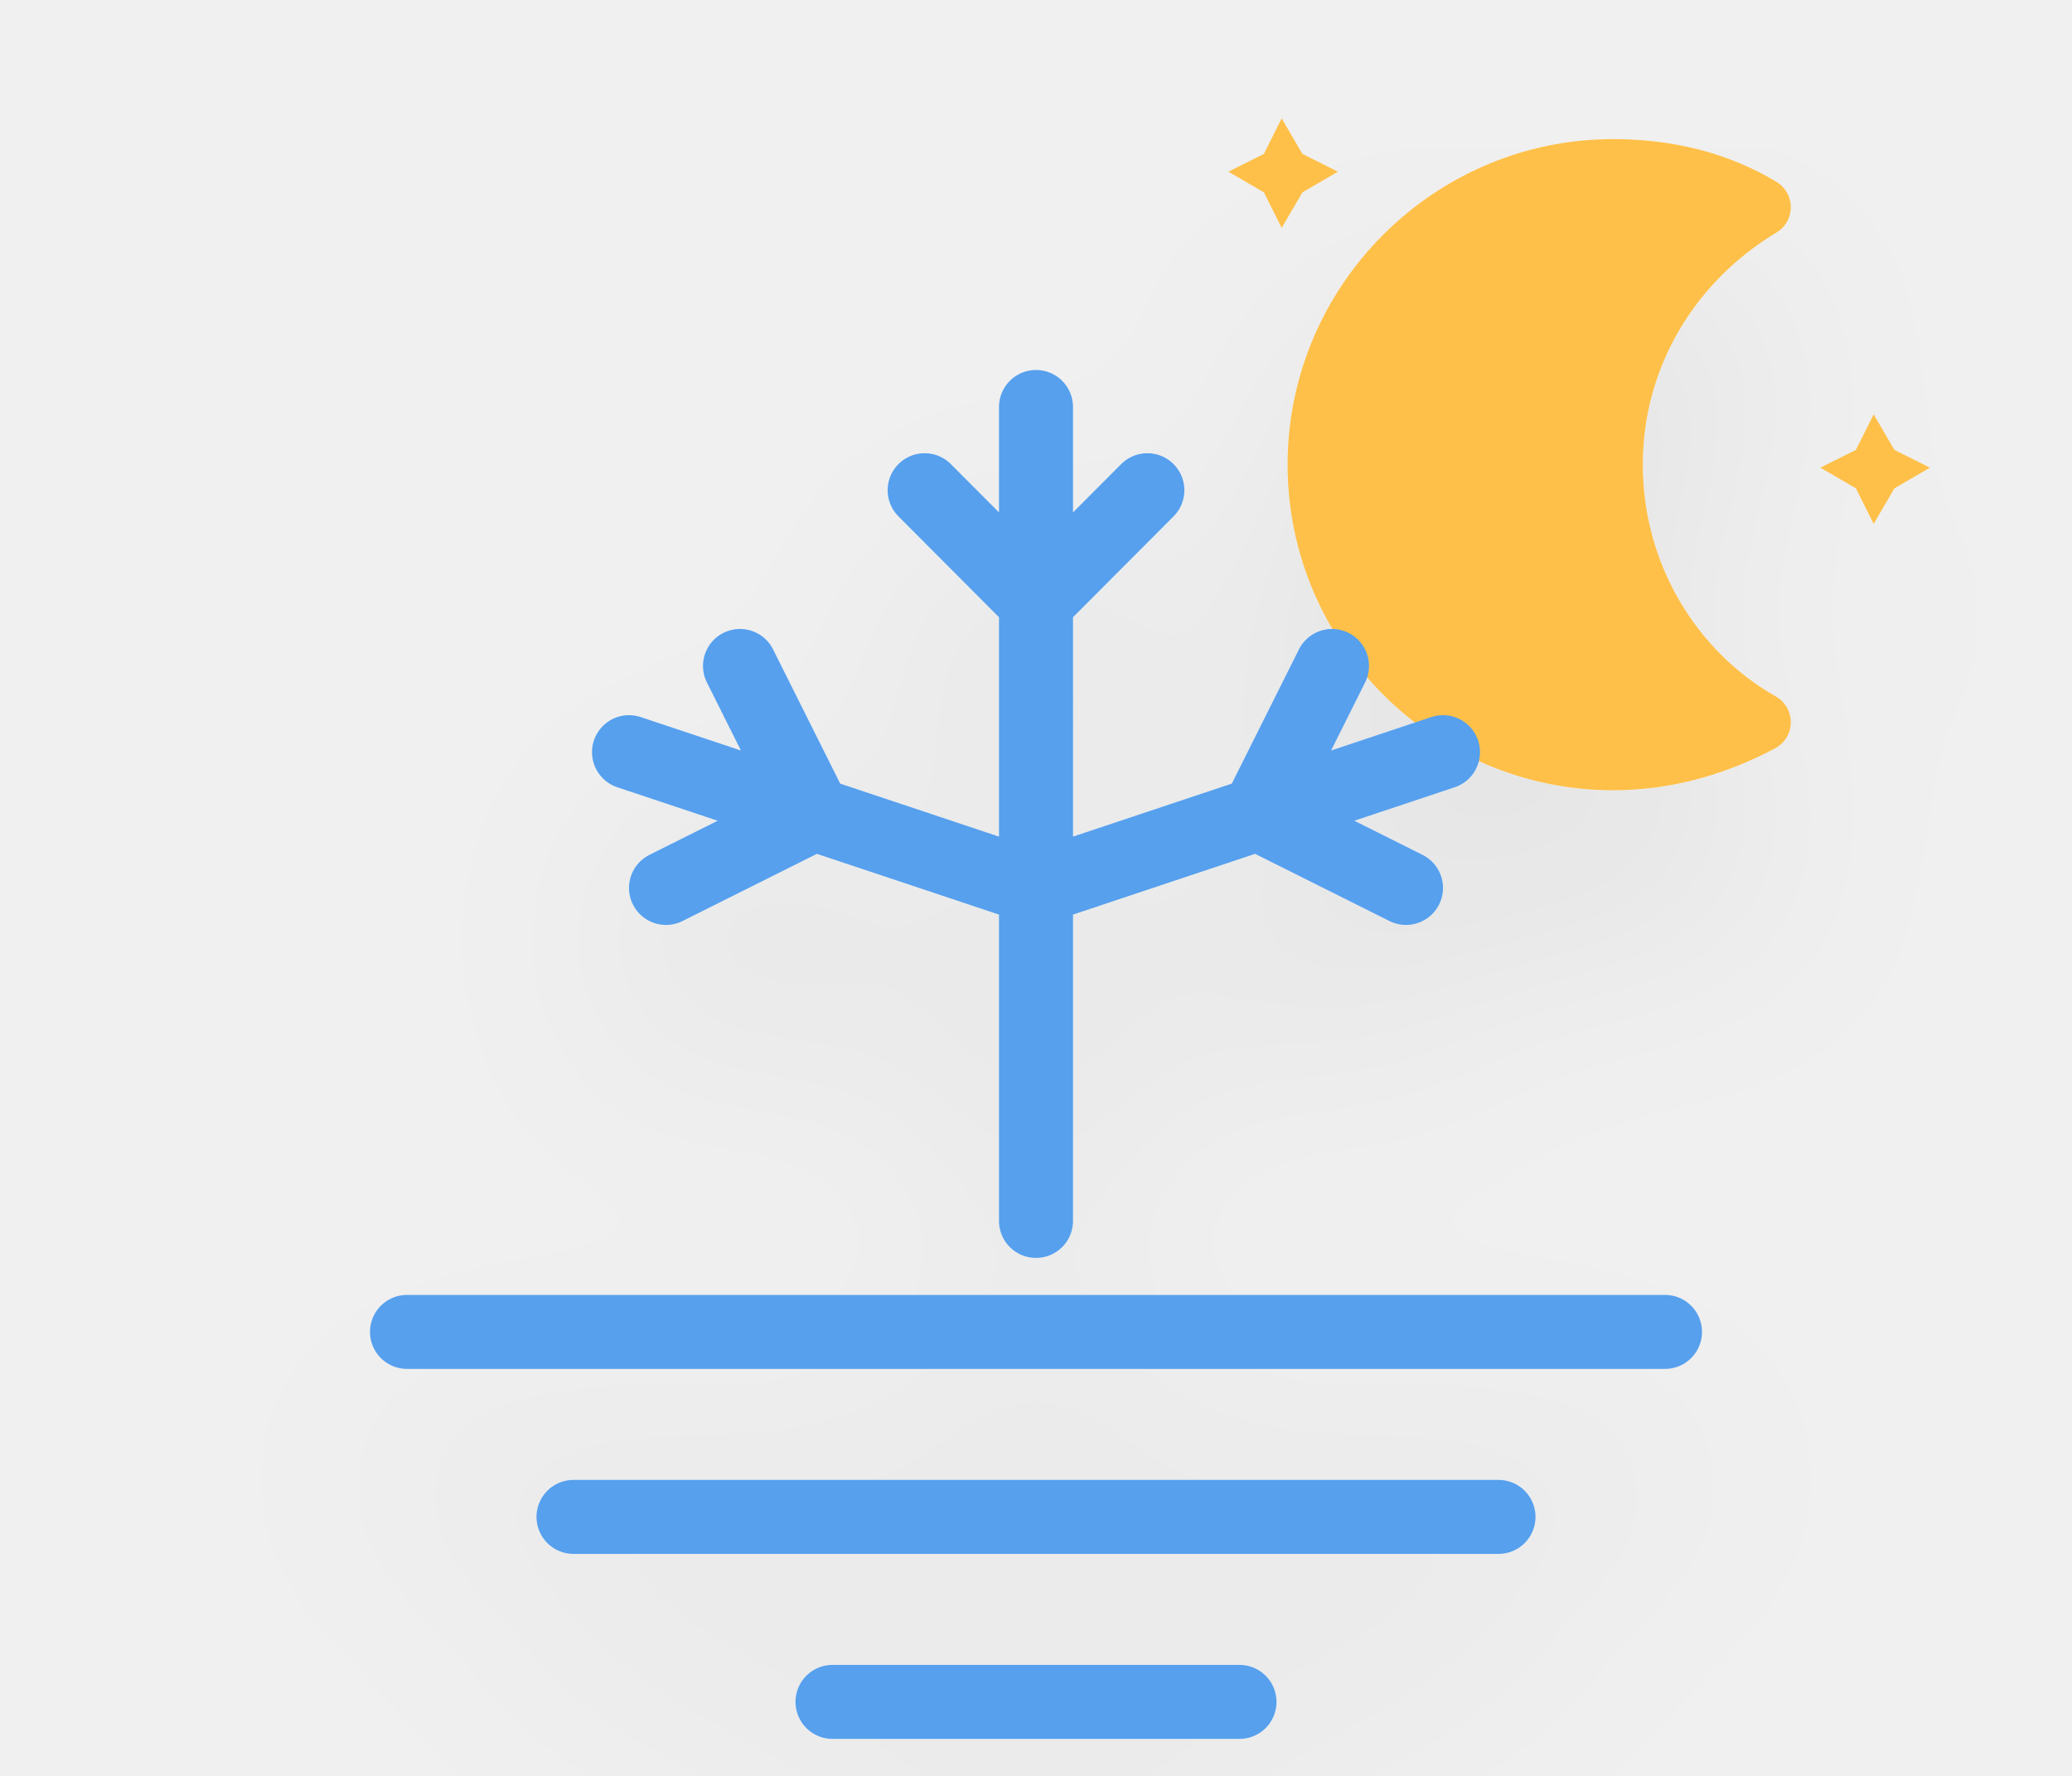
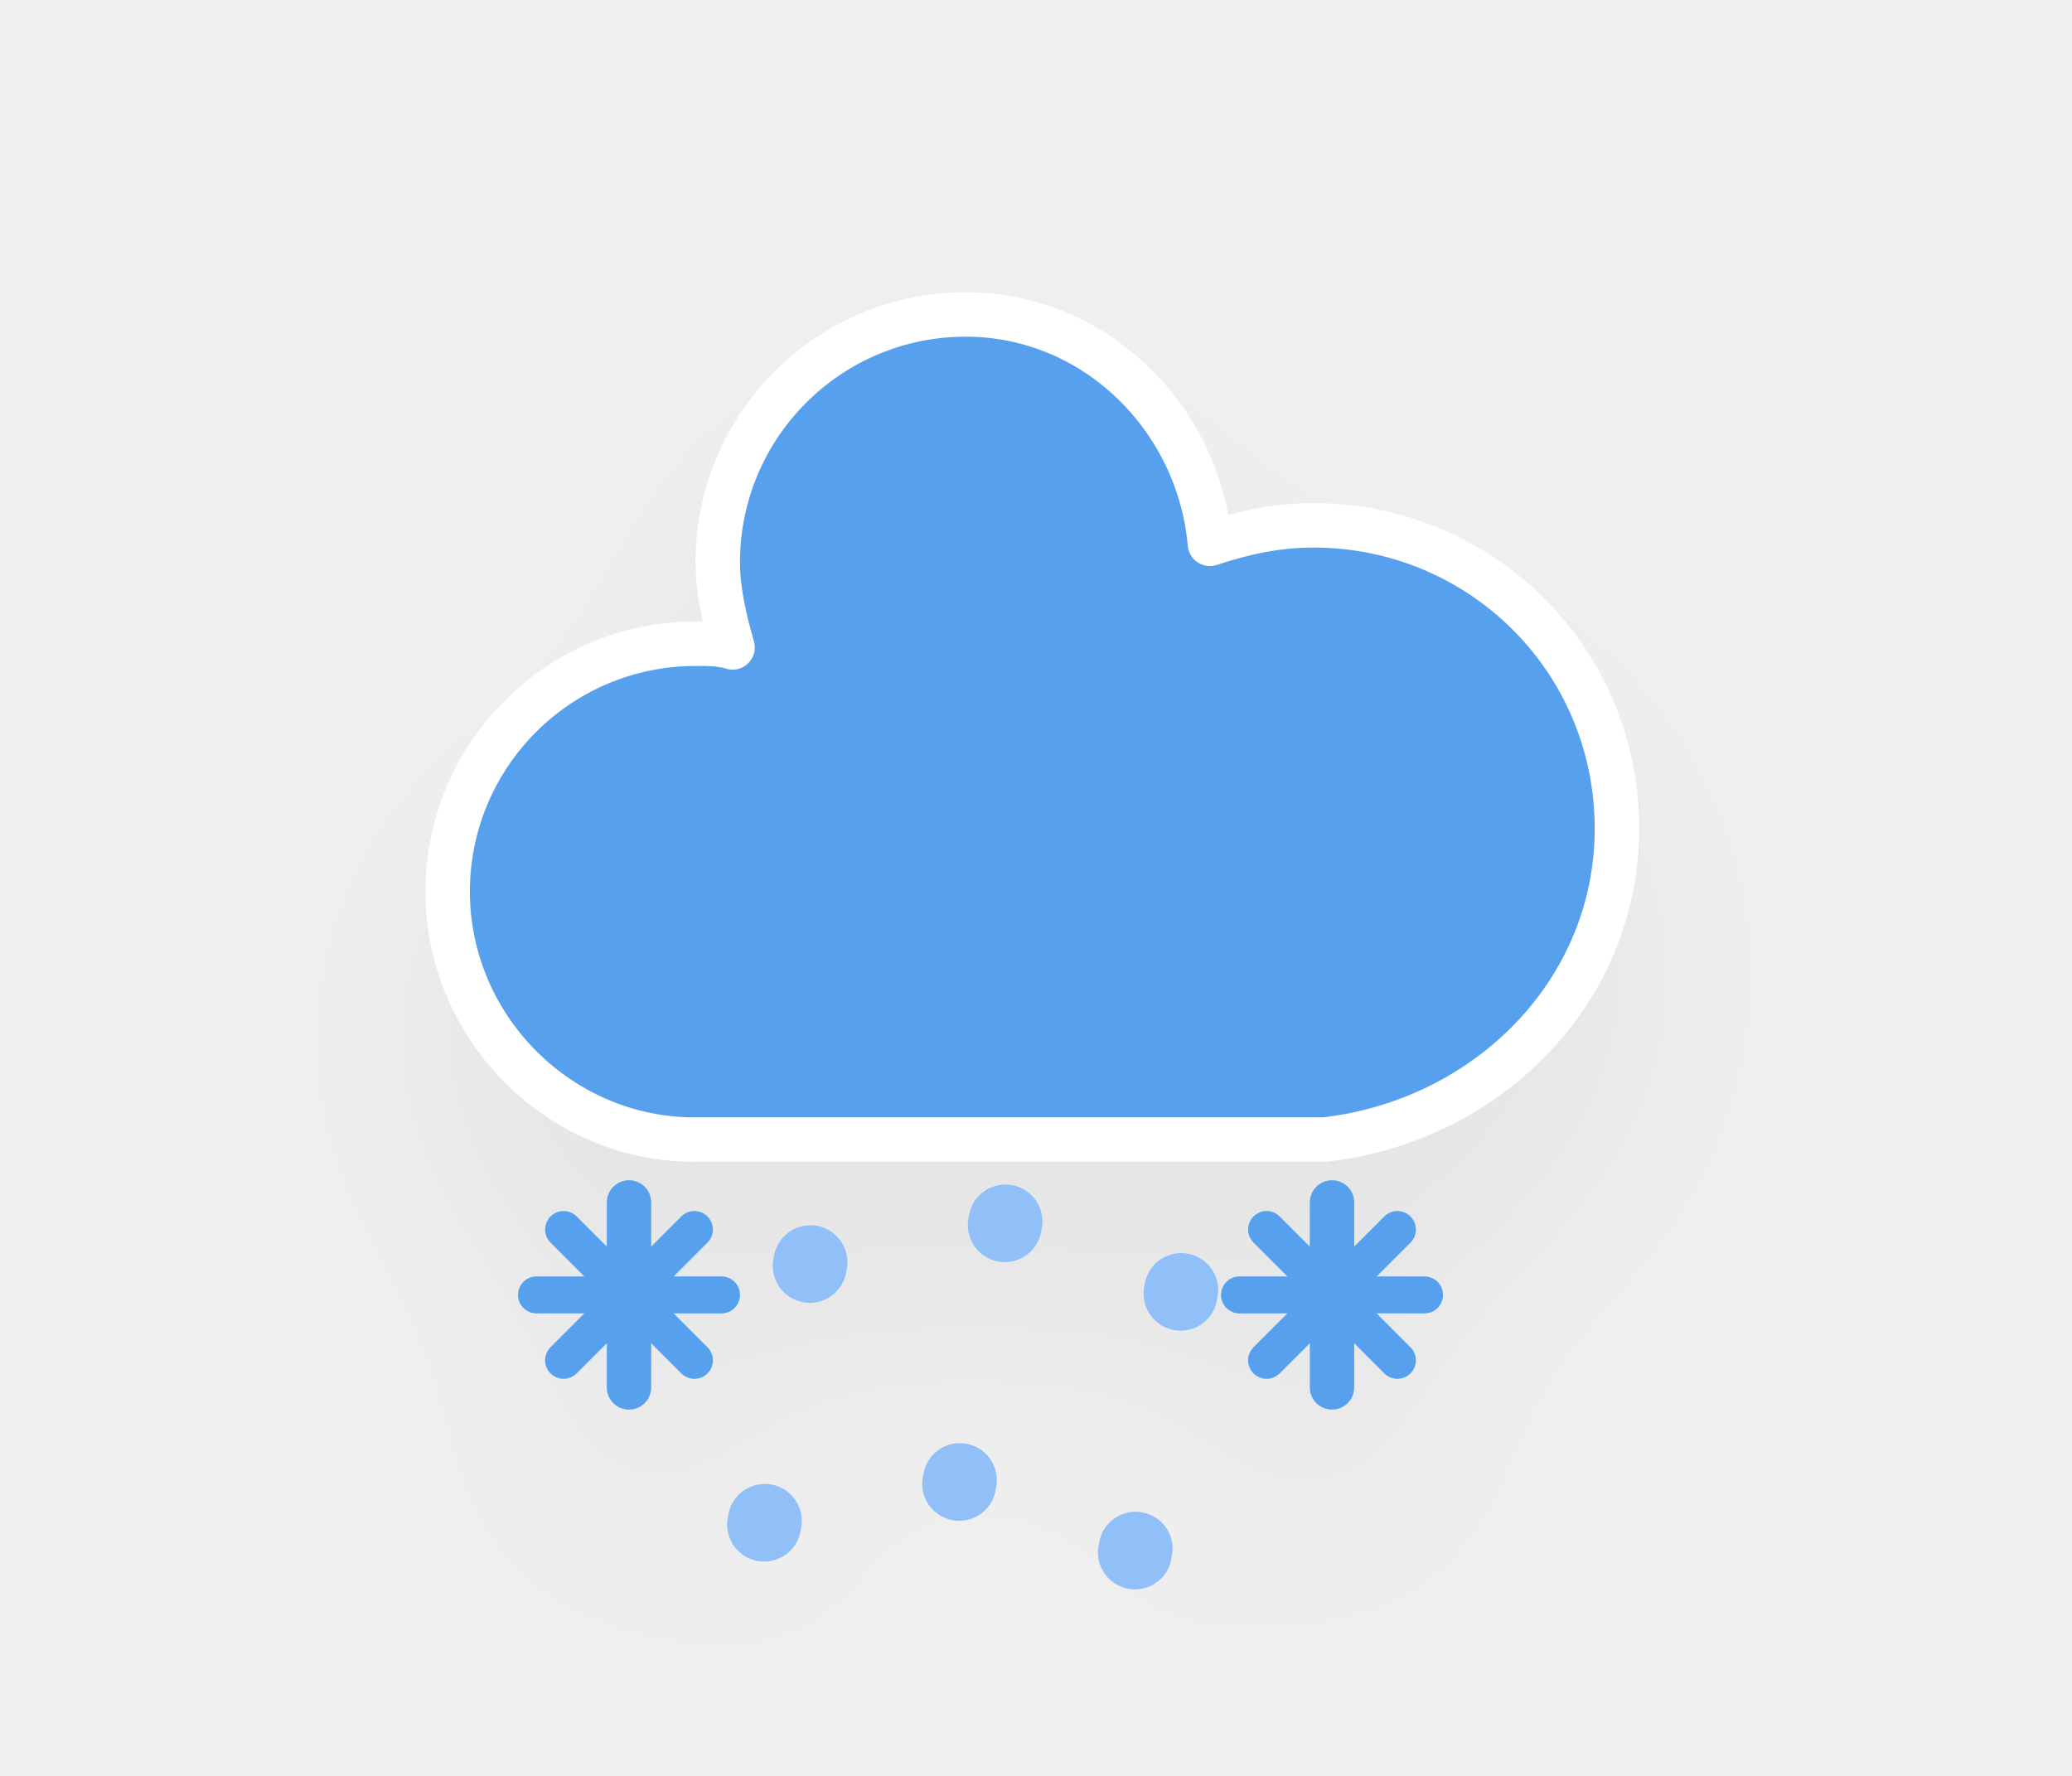
<svg xmlns="http://www.w3.org/2000/svg" width="56" height="48" version="1.1">
  <defs>
-     <filter id="blur" x="-.207" y="-.211" width="1.403" height="1.5">
+     <filter id="blur" x="-.247" y="-.228" width="1.494" height="1.576">
      <feGaussianBlur in="SourceAlpha" stdDeviation="3" />
      <feOffset dx="0" dy="4" result="offsetblur" />
      <feComponentTransfer>
        <feFuncA slope="0.05" type="linear" />
      </feComponentTransfer>
      <feMerge>
        <feMergeNode />
        <feMergeNode in="SourceGraphic" />
      </feMerge>
    </filter>
    <style type="text/css">
      
      /*
- ** MOON
+ ** RAIN
*/
-       @keyframes am-weather-moon {
+       @keyframes am-weather-rain {
        0% {
-           -webkit-transform: rotate(0deg);
-           -moz-transform: rotate(0deg);
-           -ms-transform: rotate(0deg);
-           transform: rotate(0deg);
+           stroke-dashoffset: 0;
+         }
+ 
+         100% {
+           stroke-dashoffset: -100;
+         }
+       }
+ 
+       .am-weather-rain-1 {
+         -webkit-animation-name: am-weather-rain;
+         -moz-animation-name: am-weather-rain;
+         -ms-animation-name: am-weather-rain;
+         animation-name: am-weather-rain;
+         -webkit-animation-duration: 8s;
+         -moz-animation-duration: 8s;
+         -ms-animation-duration: 8s;
+         animation-duration: 8s;
+         -webkit-animation-timing-function: linear;
+         -moz-animation-timing-function: linear;
+         -ms-animation-timing-function: linear;
+         animation-timing-function: linear;
+         -webkit-animation-iteration-count: infinite;
+         -moz-animation-iteration-count: infinite;
+         -ms-animation-iteration-count: infinite;
+         animation-iteration-count: infinite;
+       }
+ 
+       .am-weather-rain-2 {
+         -webkit-animation-name: am-weather-rain;
+         -moz-animation-name: am-weather-rain;
+         -ms-animation-name: am-weather-rain;
+         animation-name: am-weather-rain;
+         -webkit-animation-delay: 0.25s;
+         -moz-animation-delay: 0.25s;
+         -ms-animation-delay: 0.25s;
+         animation-delay: 0.25s;
+         -webkit-animation-duration: 8s;
+         -moz-animation-duration: 8s;
+         -ms-animation-duration: 8s;
+         animation-duration: 8s;
+         -webkit-animation-timing-function: linear;
+         -moz-animation-timing-function: linear;
+         -ms-animation-timing-function: linear;
+         animation-timing-function: linear;
+         -webkit-animation-iteration-count: infinite;
+         -moz-animation-iteration-count: infinite;
+         -ms-animation-iteration-count: infinite;
+         animation-iteration-count: infinite;
+       }
+ 
+       /*
+ ** SNOW
+ */
+       @keyframes am-weather-snow {
+         0% {
+           -webkit-transform: translateX(0) translateY(0);
+           -moz-transform: translateX(0) translateY(0);
+           -ms-transform: translateX(0) translateY(0);
+           transform: translateX(0) translateY(0);
+         }
+ 
+         33.33% {
+           -webkit-transform: translateX(-1.2px) translateY(2px);
+           -moz-transform: translateX(-1.2px) translateY(2px);
+           -ms-transform: translateX(-1.2px) translateY(2px);
+           transform: translateX(-1.2px) translateY(2px);
+         }
+ 
+         66.66% {
+           -webkit-transform: translateX(1.4px) translateY(4px);
+           -moz-transform: translateX(1.4px) translateY(4px);
+           -ms-transform: translateX(1.4px) translateY(4px);
+           transform: translateX(1.4px) translateY(4px);
+           opacity: 1;
+         }
+ 
+         100% {
+           -webkit-transform: translateX(-1.6px) translateY(6px);
+           -moz-transform: translateX(-1.6px) translateY(6px);
+           -ms-transform: translateX(-1.6px) translateY(6px);
+           transform: translateX(-1.6px) translateY(6px);
+           opacity: 0;
+         }
+       }
+ 
+       .am-weather-snow-1 {
+         -webkit-animation-name: am-weather-snow;
+         -moz-animation-name: am-weather-snow;
+         -ms-animation-name: am-weather-snow;
+         animation-name: am-weather-snow;
+         -webkit-animation-duration: 2s;
+         -moz-animation-duration: 2s;
+         -ms-animation-duration: 2s;
+         animation-duration: 2s;
+         -webkit-animation-timing-function: linear;
+         -moz-animation-timing-function: linear;
+         -ms-animation-timing-function: linear;
+         animation-timing-function: linear;
+         -webkit-animation-iteration-count: infinite;
+         -moz-animation-iteration-count: infinite;
+         -ms-animation-iteration-count: infinite;
+         animation-iteration-count: infinite;
+       }
+ 
+       .am-weather-snow-2 {
+         -webkit-animation-name: am-weather-snow;
+         -moz-animation-name: am-weather-snow;
+         -ms-animation-name: am-weather-snow;
+         animation-name: am-weather-snow;
+         -webkit-animation-delay: 1.2s;
+         -moz-animation-delay: 1.2s;
+         -ms-animation-delay: 1.2s;
+         animation-delay: 1.2s;
+         -webkit-animation-duration: 2s;
+         -moz-animation-duration: 2s;
+         -ms-animation-duration: 2s;
+         animation-duration: 2s;
+         -webkit-animation-timing-function: linear;
+         -moz-animation-timing-function: linear;
+         -ms-animation-timing-function: linear;
+         animation-timing-function: linear;
+         -webkit-animation-iteration-count: infinite;
+         -moz-animation-iteration-count: infinite;
+         -ms-animation-iteration-count: infinite;
+         animation-iteration-count: infinite;
+       }
+ 
+       /*
+ ** CLOUDS
+ */
+       @keyframes am-weather-cloud-2 {
+         0% {
+           -webkit-transform: translate(0px, 0px);
+           -moz-transform: translate(0px, 0px);
+           -ms-transform: translate(0px, 0px);
+           transform: translate(0px, 0px);
        }

        50% {
-           -webkit-transform: rotate(15deg);
-           -moz-transform: rotate(15deg);
-           -ms-transform: rotate(15deg);
-           transform: rotate(15deg);
+           -webkit-transform: translate(2px, 0px);
+           -moz-transform: translate(2px, 0px);
+           -ms-transform: translate(2px, 0px);
+           transform: translate(2px, 0px);
        }

        100% {
-           -webkit-transform: rotate(0deg);
-           -moz-transform: rotate(0deg);
-           -ms-transform: rotate(0deg);
-           transform: rotate(0deg);
-         }
-       }
- 
-       .am-weather-moon {
-         -webkit-animation-name: am-weather-moon;
-         -moz-animation-name: am-weather-moon;
-         -ms-animation-name: am-weather-moon;
-         animation-name: am-weather-moon;
-         -webkit-animation-duration: 6s;
-         -moz-animation-duration: 6s;
-         -ms-animation-duration: 6s;
-         animation-duration: 6s;
-         -webkit-animation-timing-function: linear;
-         -moz-animation-timing-function: linear;
-         -ms-animation-timing-function: linear;
-         animation-timing-function: linear;
-         -webkit-animation-iteration-count: infinite;
-         -moz-animation-iteration-count: infinite;
-         -ms-animation-iteration-count: infinite;
-         animation-iteration-count: infinite;
-         -webkit-transform-origin: 12.5px 15.15px 0;
-         /* TODO FF CENTER ISSUE */
-         -moz-transform-origin: 12.5px 15.15px 0;
-         /* TODO FF CENTER ISSUE */
-         -ms-transform-origin: 12.5px 15.15px 0;
-         /* TODO FF CENTER ISSUE */
-         transform-origin: 12.5px 15.15px 0;
-         /* TODO FF CENTER ISSUE */
-       }
- 
-       @keyframes am-weather-moon-star-1 {
-         0% {
-           opacity: 0;
-         }
- 
-         100% {
-           opacity: 1;
-         }
-       }
- 
-       .am-weather-moon-star-1 {
-         -webkit-animation-name: am-weather-moon-star-1;
-         -moz-animation-name: am-weather-moon-star-1;
-         -ms-animation-name: am-weather-moon-star-1;
-         animation-name: am-weather-moon-star-1;
-         -webkit-animation-delay: 3s;
-         -moz-animation-delay: 3s;
-         -ms-animation-delay: 3s;
-         animation-delay: 3s;
-         -webkit-animation-duration: 5s;
-         -moz-animation-duration: 5s;
-         -ms-animation-duration: 5s;
-         animation-duration: 5s;
-         -webkit-animation-timing-function: linear;
-         -moz-animation-timing-function: linear;
-         -ms-animation-timing-function: linear;
-         animation-timing-function: linear;
-         -webkit-animation-iteration-count: 1;
-         -moz-animation-iteration-count: 1;
-         -ms-animation-iteration-count: 1;
-         animation-iteration-count: 1;
-       }
- 
-       @keyframes am-weather-moon-star-2 {
-         0% {
-           opacity: 0;
-         }
- 
-         100% {
-           opacity: 1;
-         }
-       }
- 
-       .am-weather-moon-star-2 {
-         -webkit-animation-name: am-weather-moon-star-2;
-         -moz-animation-name: am-weather-moon-star-2;
-         -ms-animation-name: am-weather-moon-star-2;
-         animation-name: am-weather-moon-star-2;
-         -webkit-animation-delay: 5s;
-         -moz-animation-delay: 5s;
-         -ms-animation-delay: 5s;
-         animation-delay: 5s;
-         -webkit-animation-duration: 4s;
-         -moz-animation-duration: 4s;
-         -ms-animation-duration: 4s;
-         animation-duration: 4s;
-         -webkit-animation-timing-function: linear;
-         -moz-animation-timing-function: linear;
-         -ms-animation-timing-function: linear;
-         animation-timing-function: linear;
-         -webkit-animation-iteration-count: 1;
-         -moz-animation-iteration-count: 1;
-         -ms-animation-iteration-count: 1;
-         animation-iteration-count: 1;
-       }
- 
-       /*
- ** FROST
- */
-       @keyframes am-weather-frost {
-         0% {
-           -webkit-transform: translate(0.0px, 0.0px);
-           -moz-transform: translate(0.0px, 0.0px);
-           -ms-transform: translate(0.0px, 0.0px);
-           transform: translate(0.0px, 0.0px);
-         }
- 
-         1% {
-           -webkit-transform: translate(0.3px, 0.0px);
-           -moz-transform: translate(0.3px, 0.0px);
-           -ms-transform: translate(0.3px, 0.0px);
-           transform: translate(0.3px, 0.0px);
-         }
- 
-         3% {
-           -webkit-transform: translate(-0.3px, 0.0px);
-           -moz-transform: translate(-0.3px, 0.0px);
-           -ms-transform: translate(-0.3px, 0.0px);
-           transform: translate(-0.3px, 0.0px);
-         }
- 
-         5% {
-           -webkit-transform: translate(0.3px, 0.0px);
-           -moz-transform: translate(0.3px, 0.0px);
-           -ms-transform: translate(0.3px, 0.0px);
-           transform: translate(0.3px, 0.0px);
-         }
- 
-         7% {
-           -webkit-transform: translate(-0.3px, 0.0px);
-           -moz-transform: translate(-0.3px, 0.0px);
-           -ms-transform: translate(-0.3px, 0.0px);
-           transform: translate(-0.3px, 0.0px);
-         }
- 
-         9% {
-           -webkit-transform: translate(0.3px, 0.0px);
-           -moz-transform: translate(0.3px, 0.0px);
-           -ms-transform: translate(0.3px, 0.0px);
-           transform: translate(0.3px, 0.0px);
-         }
- 
-         11% {
-           -webkit-transform: translate(-0.3px, 0.0px);
-           -moz-transform: translate(-0.3px, 0.0px);
-           -ms-transform: translate(-0.3px, 0.0px);
-           transform: translate(-0.3px, 0.0px);
-         }
- 
-         13% {
-           -webkit-transform: translate(0.3px, 0.0px);
-           -moz-transform: translate(0.3px, 0.0px);
-           -ms-transform: translate(0.3px, 0.0px);
-           transform: translate(0.3px, 0.0px);
-         }
- 
-         15% {
-           -webkit-transform: translate(-0.3px, 0.0px);
-           -moz-transform: translate(-0.3px, 0.0px);
-           -ms-transform: translate(-0.3px, 0.0px);
-           transform: translate(-0.3px, 0.0px);
-         }
- 
-         16% {
-           -webkit-transform: translate(0.0px, 0.0px);
-           -moz-transform: translate(0.0px, 0.0px);
-           -ms-transform: translate(0.0px, 0.0px);
-           transform: translate(0.0px, 0.0px);
-         }
- 
-         100% {
-           -webkit-transform: translate(0.0px, 0.0px);
-           -moz-transform: translate(0.0px, 0.0px);
-           -ms-transform: translate(0.0px, 0.0px);
-           transform: translate(0.0px, 0.0px);
-         }
-       }
- 
-       .am-weather-frost {
-         -webkit-animation-name: am-weather-frost;
-         -moz-animation-name: am-weather-frost;
-         animation-name: am-weather-frost;
-         -webkit-animation-duration: 1.11s;
-         -moz-animation-duration: 1.11s;
-         animation-duration: 1.11s;
+           -webkit-transform: translate(0px, 0px);
+           -moz-transform: translate(0px, 0px);
+           -ms-transform: translate(0px, 0px);
+           transform: translate(0px, 0px);
+         }
+       }
+ 
+       .am-weather-cloud-2 {
+         -webkit-animation-name: am-weather-cloud-2;
+         -moz-animation-name: am-weather-cloud-2;
+         animation-name: am-weather-cloud-2;
+         -webkit-animation-duration: 3s;
+         -moz-animation-duration: 3s;
+         animation-duration: 3s;
        -webkit-animation-timing-function: linear;
        -moz-animation-timing-function: linear;
        animation-timing-function: linear;
        -webkit-animation-iteration-count: infinite;
        -moz-animation-iteration-count: infinite;
        animation-iteration-count: infinite;
      }
      
    </style>
  </defs>
  <g transform="translate(16,-2)" filter="url(#blur)">
-     <g transform="matrix(.8 0 0 .8 16 4)">
-       <g class="am-weather-moon-star-1" style="-moz-animation-delay:3s;-moz-animation-duration:5s;-moz-animation-iteration-count:1;-moz-animation-name:am-weather-moon-star-1;-moz-animation-timing-function:linear;-ms-animation-delay:3s;-ms-animation-duration:5s;-ms-animation-iteration-count:1;-ms-animation-name:am-weather-moon-star-1;-ms-animation-timing-function:linear;-webkit-animation-delay:3s;-webkit-animation-duration:5s;-webkit-animation-iteration-count:1;-webkit-animation-name:am-weather-moon-star-1;-webkit-animation-timing-function:linear">
-         <polygon points="4 4 3.3 5.2 2.7 4 1.5 3.3 2.7 2.7 3.3 1.5 4 2.7 5.2 3.3" fill="#ffc04a" stroke-miterlimit="10" />
+     <g class="am-weather-cloud-3" style="-moz-animation-duration:3s;-moz-animation-iteration-count:infinite;-moz-animation-name:am-weather-cloud-2;-moz-animation-timing-function:linear;-webkit-animation-duration:3s;-webkit-animation-iteration-count:infinite;-webkit-animation-name:am-weather-cloud-2;-webkit-animation-timing-function:linear">
+       <path transform="translate(-20,-11)" d="m47.7 35.4c0-4.6-3.7-8.2-8.2-8.2-1 0-1.9 0.2-2.8 0.5-0.3-3.4-3.1-6.2-6.6-6.2-3.7 0-6.7 3-6.7 6.7 0 0.8 0.2 1.6 0.4 2.3-0.3-0.1-0.7-0.1-1-0.1-3.7 0-6.7 3-6.7 6.7 0 3.6 2.9 6.6 6.5 6.7h17.2c4.4-0.5 7.9-4 7.9-8.4z" fill="#57a0ee" stroke="#fff" stroke-linejoin="round" stroke-width="1.2" />
+     </g>
+     <g transform="translate(-20,-10) rotate(10,-247.39,200.17)" fill="none" stroke="#91c0f8" stroke-dasharray="0.1, 7" stroke-linecap="round" stroke-width="2">
+       <line class="am-weather-rain-1" transform="translate(-5,1)" y2="8" style="-moz-animation-duration:8s;-moz-animation-iteration-count:infinite;-moz-animation-name:am-weather-rain;-moz-animation-timing-function:linear;-ms-animation-duration:8s;-ms-animation-iteration-count:infinite;-ms-animation-name:am-weather-rain;-ms-animation-timing-function:linear;-webkit-animation-duration:8s;-webkit-animation-iteration-count:infinite;-webkit-animation-name:am-weather-rain;-webkit-animation-timing-function:linear" />
+       <line class="am-weather-rain-2" transform="translate(0,-1)" y2="8" style="-moz-animation-delay:0.25s;-moz-animation-duration:8s;-moz-animation-iteration-count:infinite;-moz-animation-name:am-weather-rain;-moz-animation-timing-function:linear;-ms-animation-delay:0.25s;-ms-animation-duration:8s;-ms-animation-iteration-count:infinite;-ms-animation-name:am-weather-rain;-ms-animation-timing-function:linear;-webkit-animation-delay:0.25s;-webkit-animation-duration:8s;-webkit-animation-iteration-count:infinite;-webkit-animation-name:am-weather-rain;-webkit-animation-timing-function:linear" />
+       <line class="am-weather-rain-1" transform="translate(5)" y2="8" style="-moz-animation-duration:8s;-moz-animation-iteration-count:infinite;-moz-animation-name:am-weather-rain;-moz-animation-timing-function:linear;-ms-animation-duration:8s;-ms-animation-iteration-count:infinite;-ms-animation-name:am-weather-rain;-ms-animation-timing-function:linear;-webkit-animation-duration:8s;-webkit-animation-iteration-count:infinite;-webkit-animation-name:am-weather-rain;-webkit-animation-timing-function:linear" />
+     </g>
+     <g class="am-weather-snow-1">
+       <g transform="translate(1,28)" fill="none" stroke="#57a0ee" stroke-linecap="round">
+         <line transform="translate(0,9)" y1="-2.5" y2="2.5" stroke-width="1.2" />
+         <line transform="rotate(45,-10.864,4.5)" y1="-2.5" y2="2.5" />
+         <line transform="rotate(90,-4.5,4.5)" y1="-2.5" y2="2.5" />
+         <line transform="rotate(135,-1.864,4.5)" y1="-2.5" y2="2.5" />
      </g>
-       <g class="am-weather-moon-star-2" style="-moz-animation-delay:5s;-moz-animation-duration:4s;-moz-animation-iteration-count:1;-moz-animation-name:am-weather-moon-star-2;-moz-animation-timing-function:linear;-ms-animation-delay:5s;-ms-animation-duration:4s;-ms-animation-iteration-count:1;-ms-animation-name:am-weather-moon-star-2;-ms-animation-timing-function:linear;-webkit-animation-delay:5s;-webkit-animation-duration:4s;-webkit-animation-iteration-count:1;-webkit-animation-name:am-weather-moon-star-2;-webkit-animation-timing-function:linear">
-         <polygon transform="translate(20,10)" points="4 4 3.3 5.2 2.7 4 1.5 3.3 2.7 2.7 3.3 1.5 4 2.7 5.2 3.3" fill="#ffc04a" stroke-miterlimit="10" />
-       </g>
-       <g class="am-weather-moon" style="-moz-animation-duration:6s;-moz-animation-iteration-count:infinite;-moz-animation-name:am-weather-moon;-moz-animation-timing-function:linear;-moz-transform-origin:12.5px 15.15px 0;-ms-animation-duration:6s;-ms-animation-iteration-count:infinite;-ms-animation-name:am-weather-moon;-ms-animation-timing-function:linear;-ms-transform-origin:12.5px 15.15px 0;-webkit-animation-duration:6s;-webkit-animation-iteration-count:infinite;-webkit-animation-name:am-weather-moon;-webkit-animation-timing-function:linear;-webkit-transform-origin:12.5px 15.15px 0">
-         <path d="m14.5 13.2c0-3.7 2-6.9 5-8.7-1.5-0.9-3.2-1.3-5-1.3-5.5 0-10 4.5-10 10s4.5 10 10 10c1.8 0 3.5-0.5 5-1.3-3-1.7-5-5-5-8.7z" fill="#ffc04a" stroke="#ffc04a" stroke-linejoin="round" stroke-width="2" />
-       </g>
-     </g>
-     <g transform="translate(-16,4)">
-       <g class="am-weather-frost" stroke="#57a0ee" transform="translate(0,2)" fill="none" stroke-width="2" stroke-linecap="round" style="-moz-animation-duration:1.11s;-moz-animation-iteration-count:infinite;-moz-animation-name:am-weather-frost;-moz-animation-timing-function:linear;-webkit-animation-duration:1.11s;-webkit-animation-iteration-count:infinite;-webkit-animation-name:am-weather-frost;-webkit-animation-timing-function:linear">
-         <path d="M11,32H45" />
-         <path d="M15.5,37H40.5" />
-         <path d="M22.5,42H33.5" />
-       </g>
-       <g>
-         <path stroke="#57a0ee" transform="translate(0,0)" fill="none" stroke-width="2" stroke-linecap="round" d="M28,31V9M28,22l11,-3.67M34,20l2,-4M34,20l4,2M28,22l-11,-3.67M22,20l-2,-4M22,20l-4,2M28,14.27l3.01,-3.02M28,14.27l-3.01,-3.02" />
+     </g>
+     <g class="am-weather-snow-2">
+       <g transform="translate(20,28)" fill="none" stroke="#57a0ee" stroke-linecap="round">
+         <line transform="translate(0,9)" y1="-2.5" y2="2.5" stroke-width="1.2" />
+         <line transform="rotate(45,-10.864,4.5)" y1="-2.5" y2="2.5" />
+         <line transform="rotate(90,-4.5,4.5)" y1="-2.5" y2="2.5" />
+         <line transform="rotate(135,-1.864,4.5)" y1="-2.5" y2="2.5" />
      </g>
    </g>
  </g>
</svg>
